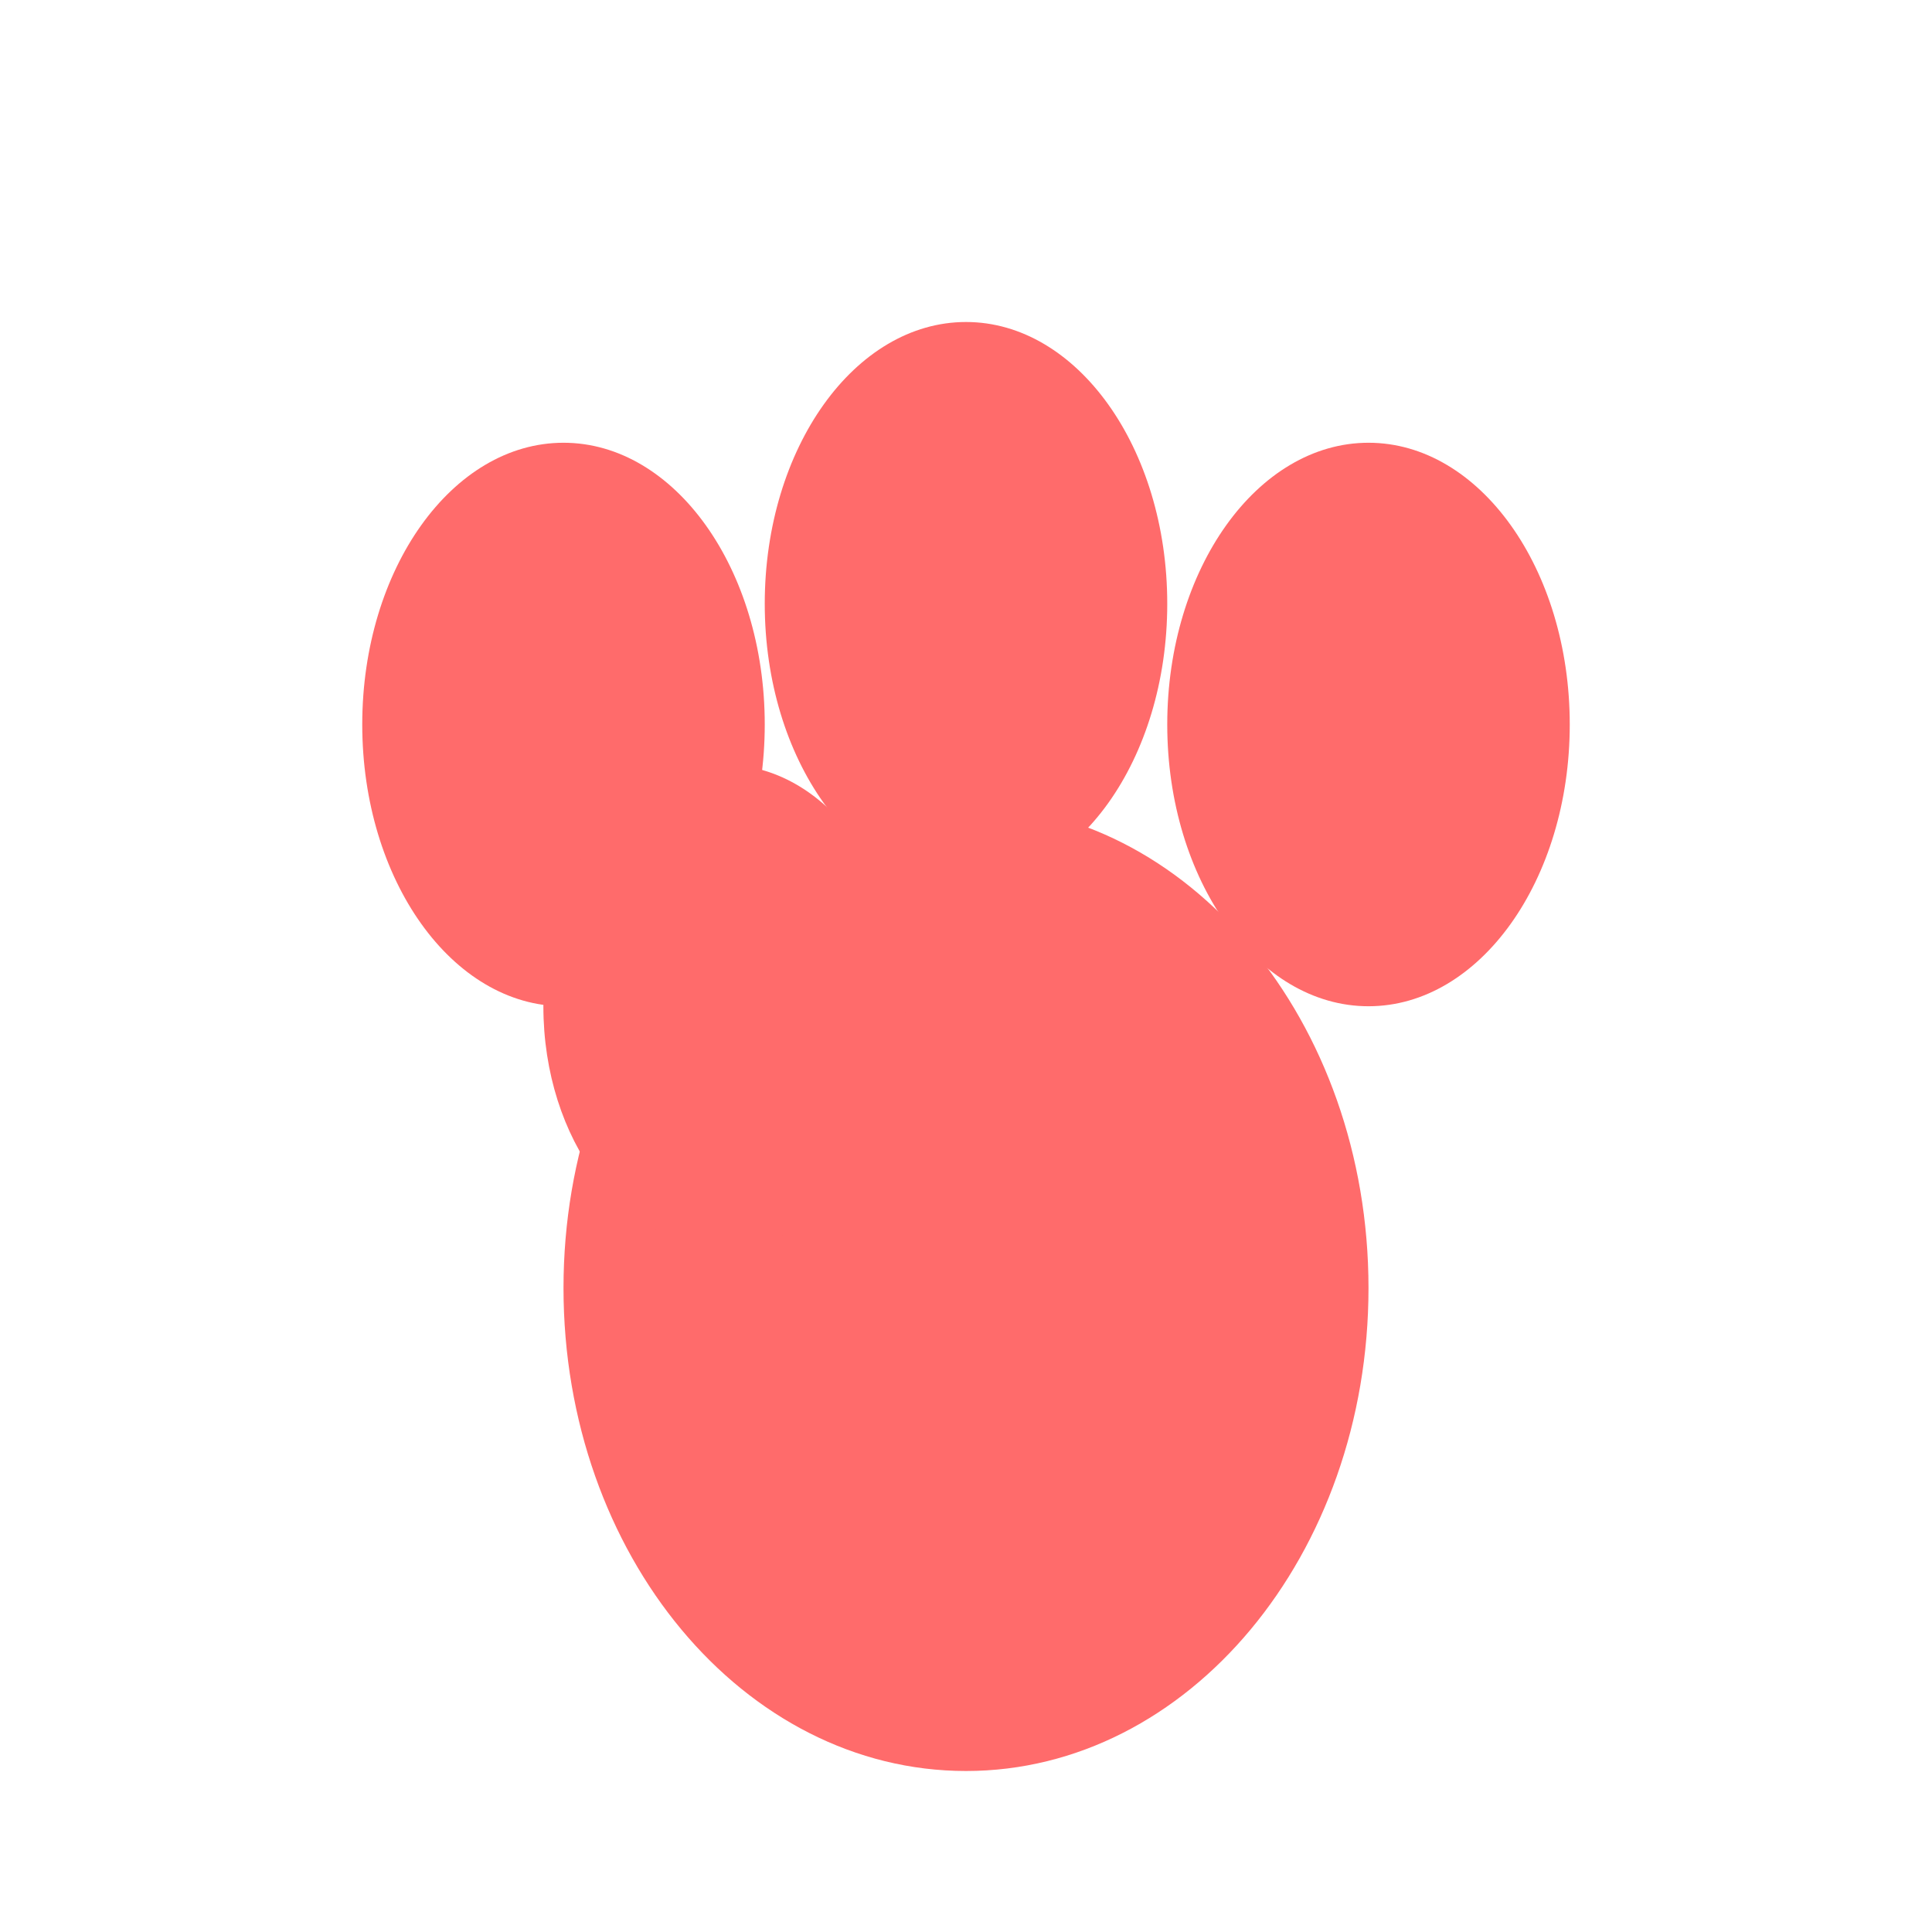
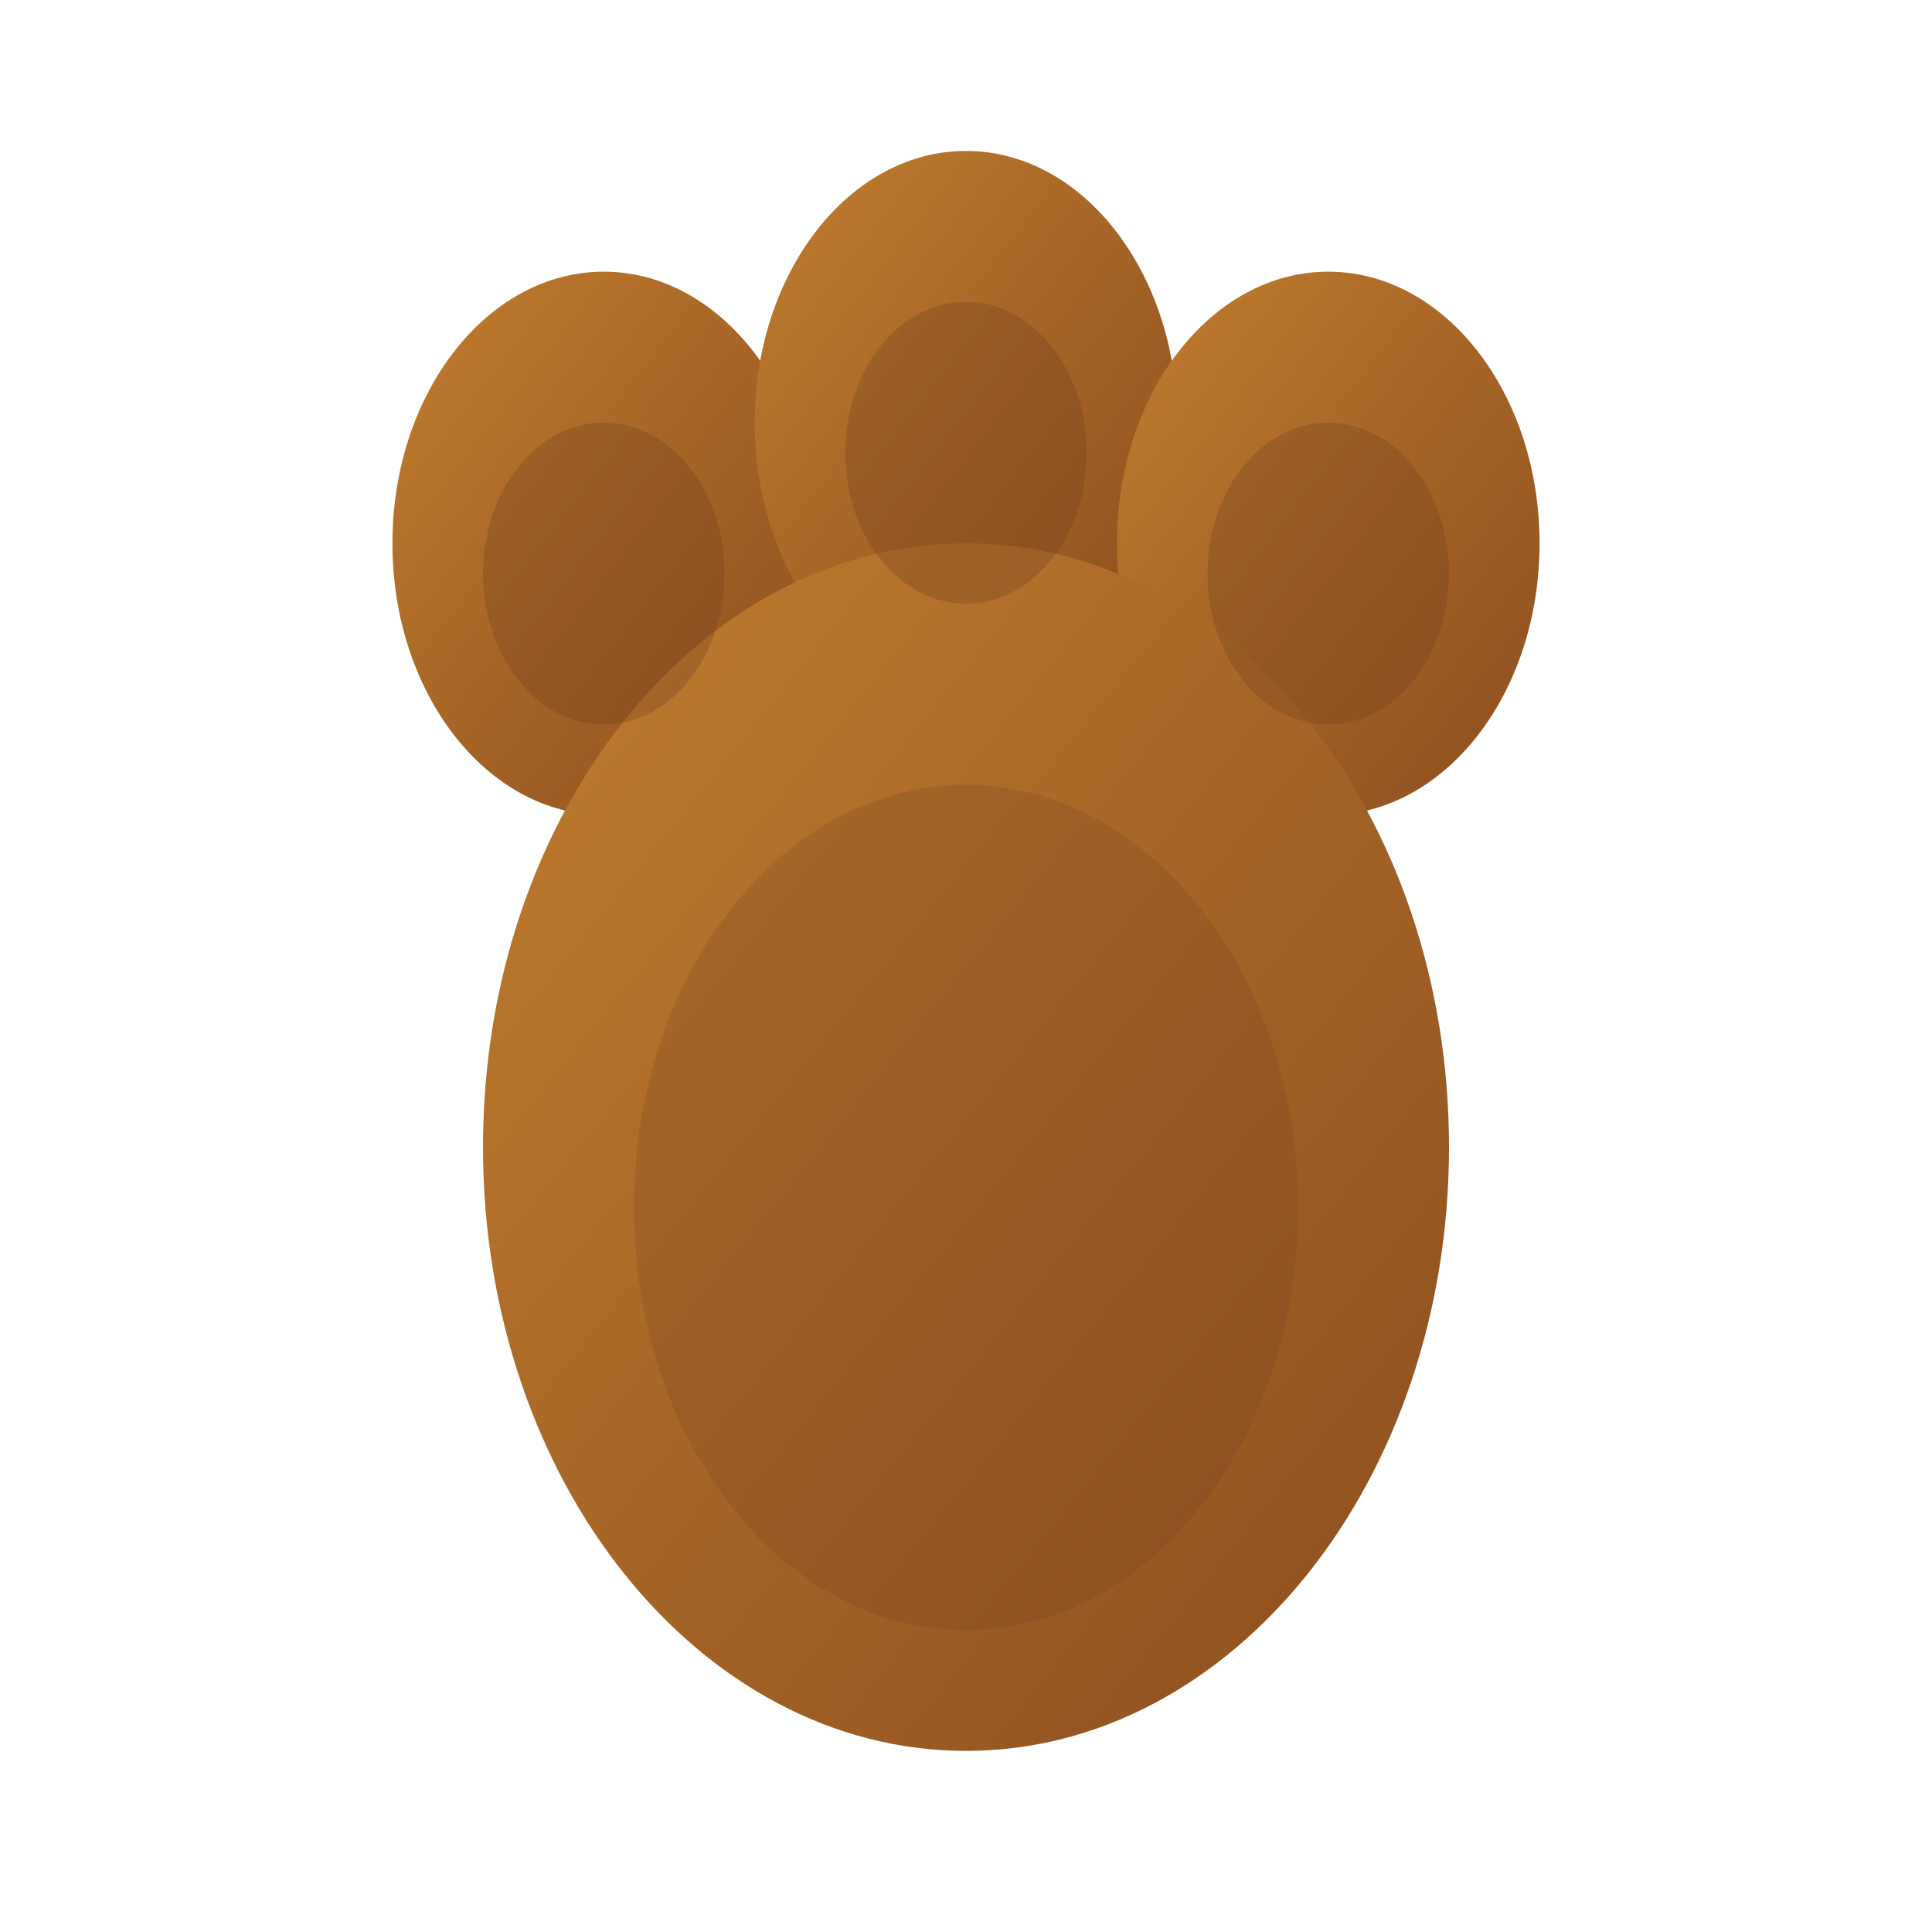
- <svg xmlns="http://www.w3.org/2000/svg" viewBox="0 0 48 48" width="48" height="48">
-   <ellipse cx="24" cy="32" rx="10" ry="12" fill="#FF6B6B" />
-   <ellipse cx="14" cy="18" rx="5" ry="7" fill="#FF6B6B" />
-   <ellipse cx="24" cy="15" rx="5" ry="7" fill="#FF6B6B" />
-   <ellipse cx="34" cy="18" rx="5" ry="7" fill="#FF6B6B" />
-   <ellipse cx="18" cy="25" rx="4.5" ry="6" fill="#FF6B6B" />
+ <svg xmlns="http://www.w3.org/2000/svg" viewBox="0 0 64 64" width="64" height="64">
+   <defs>
+     <linearGradient id="pawGradient" x1="0%" y1="0%" x2="100%" y2="100%">
+       <stop offset="0%" style="stop-color:#c17d2e;stop-opacity:1" />
+       <stop offset="100%" style="stop-color:#8b4d1f;stop-opacity:1" />
+     </linearGradient>
+   </defs>
+   <ellipse cx="20" cy="18" rx="7" ry="9" fill="url(#pawGradient)" />
+   <ellipse cx="32" cy="14" rx="7" ry="9" fill="url(#pawGradient)" />
+   <ellipse cx="44" cy="18" rx="7" ry="9" fill="url(#pawGradient)" />
+   <ellipse cx="32" cy="38" rx="16" ry="20" fill="url(#pawGradient)" />
+   <ellipse cx="20" cy="19" rx="4" ry="5" fill="#6f3d1d" opacity="0.3" />
+   <ellipse cx="32" cy="15" rx="4" ry="5" fill="#6f3d1d" opacity="0.3" />
+   <ellipse cx="44" cy="19" rx="4" ry="5" fill="#6f3d1d" opacity="0.3" />
+   <ellipse cx="32" cy="40" rx="11" ry="14" fill="#6f3d1d" opacity="0.2" />
</svg>
